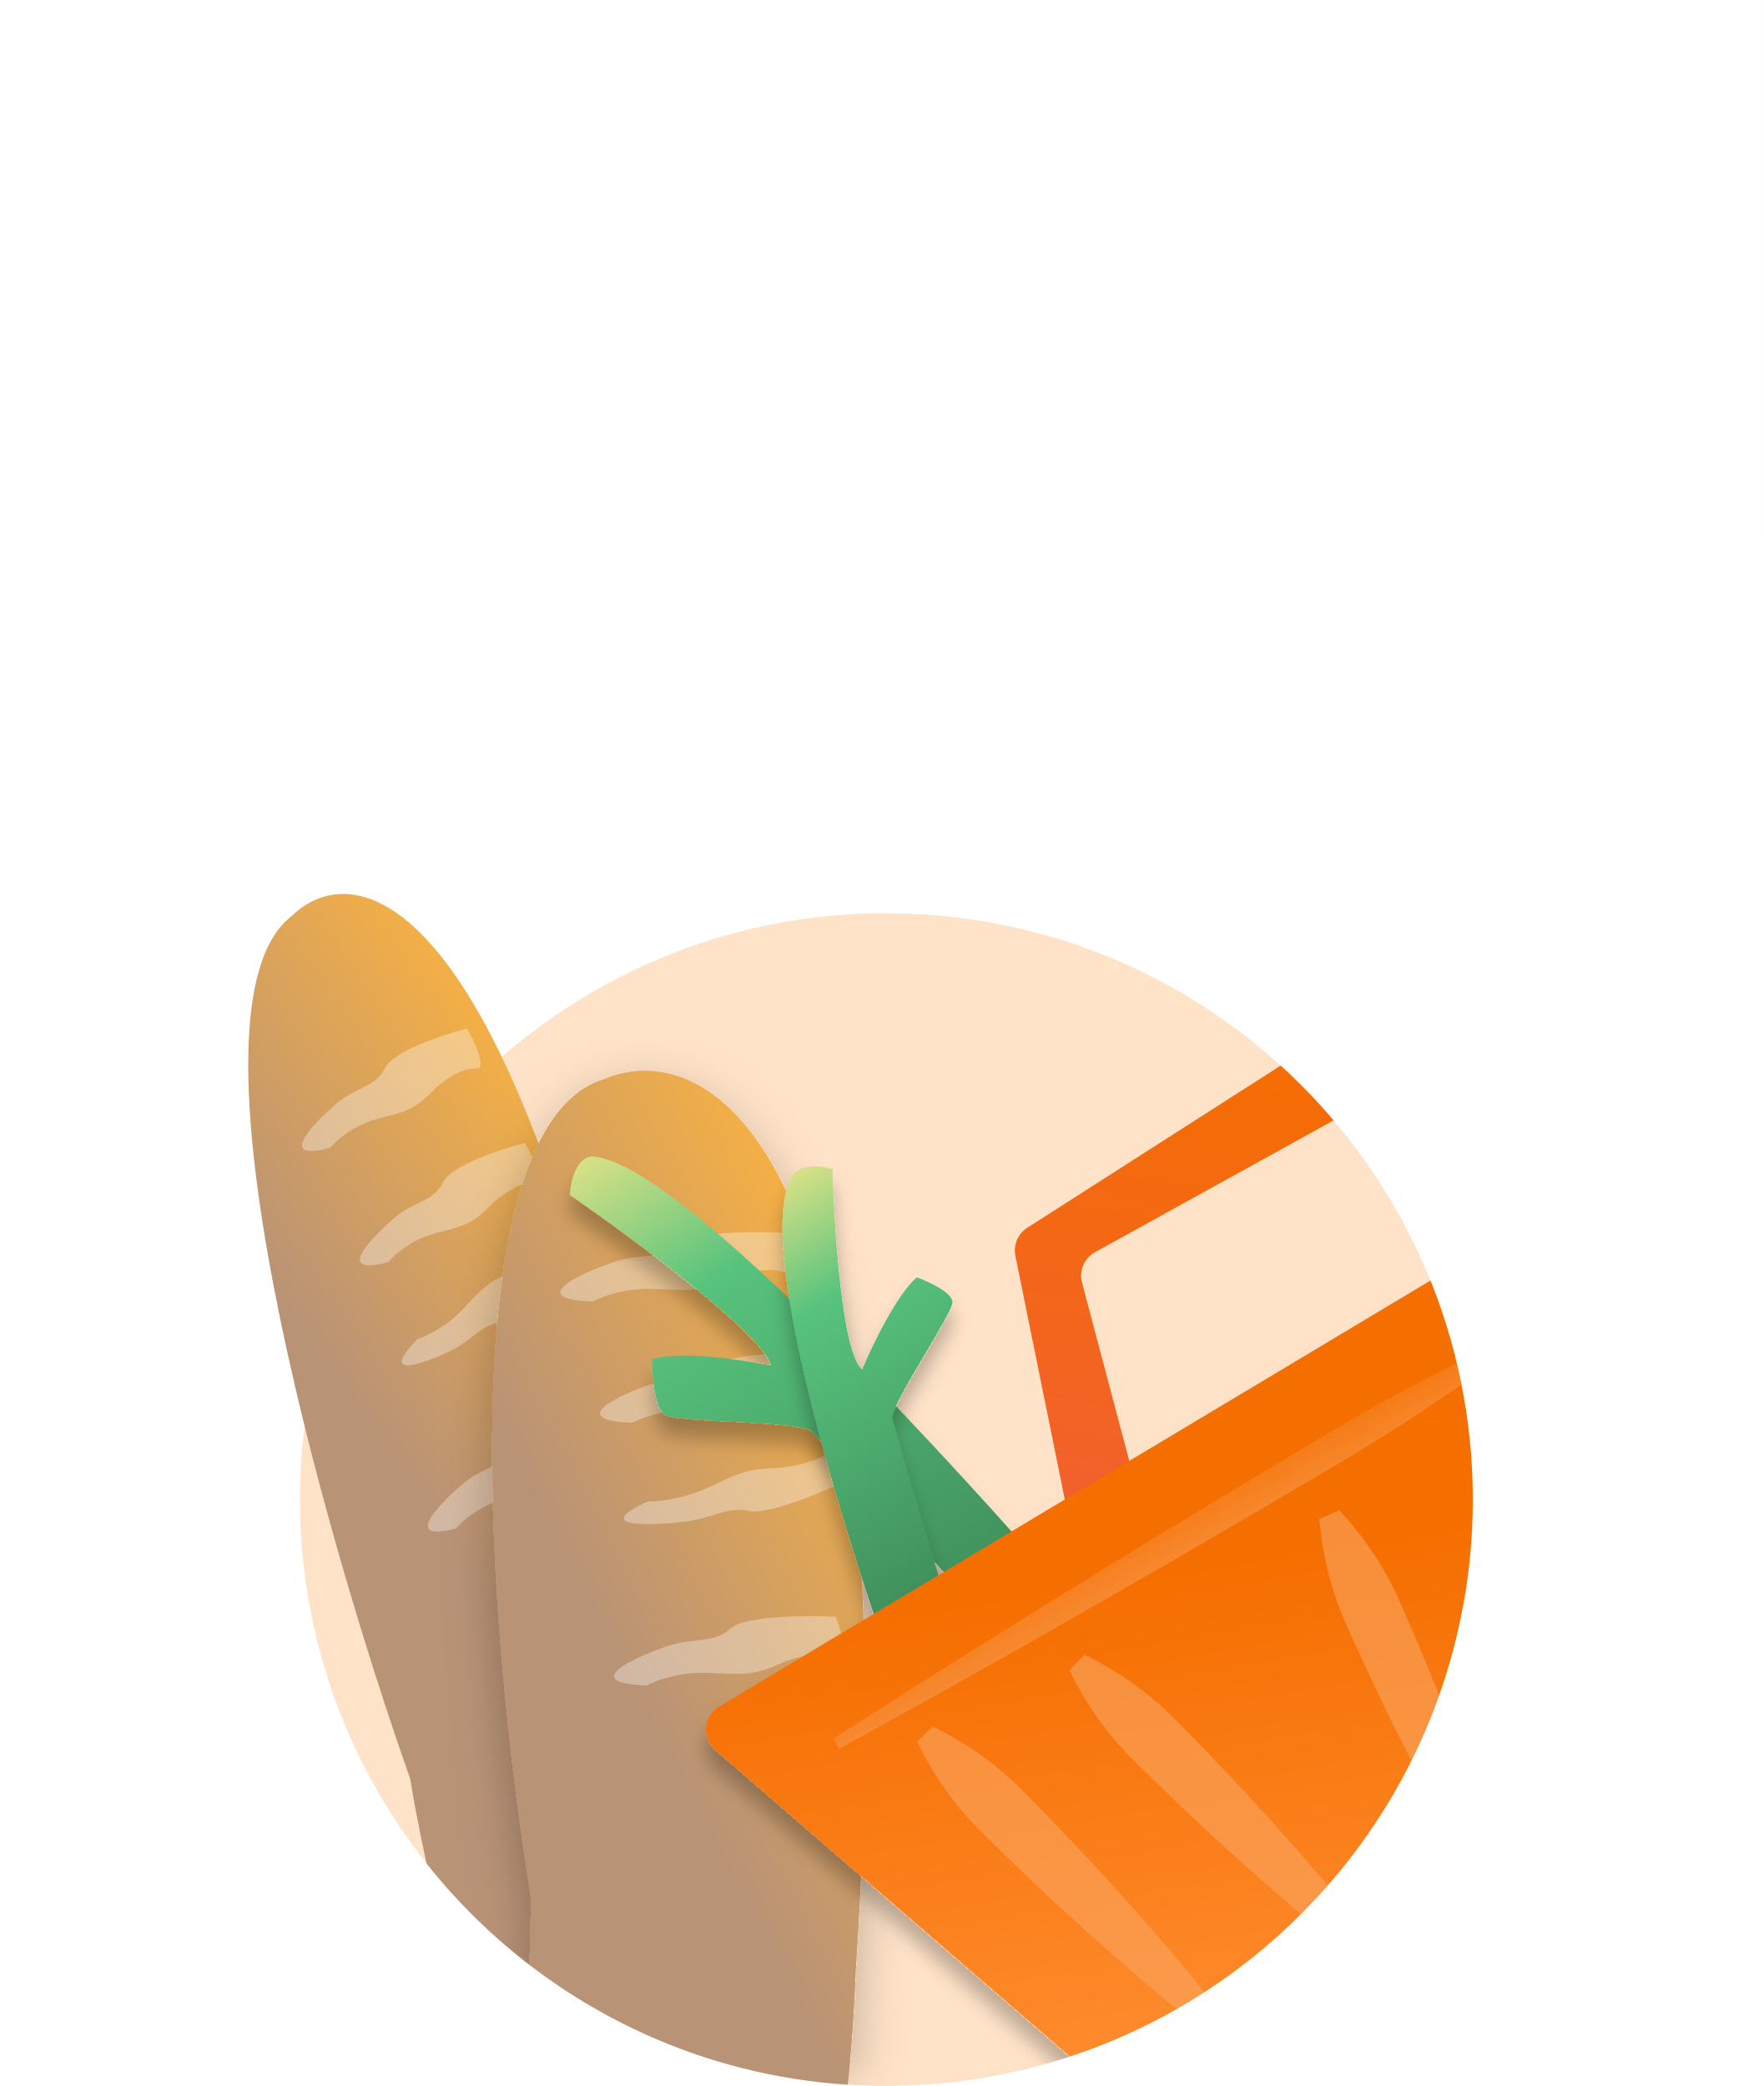
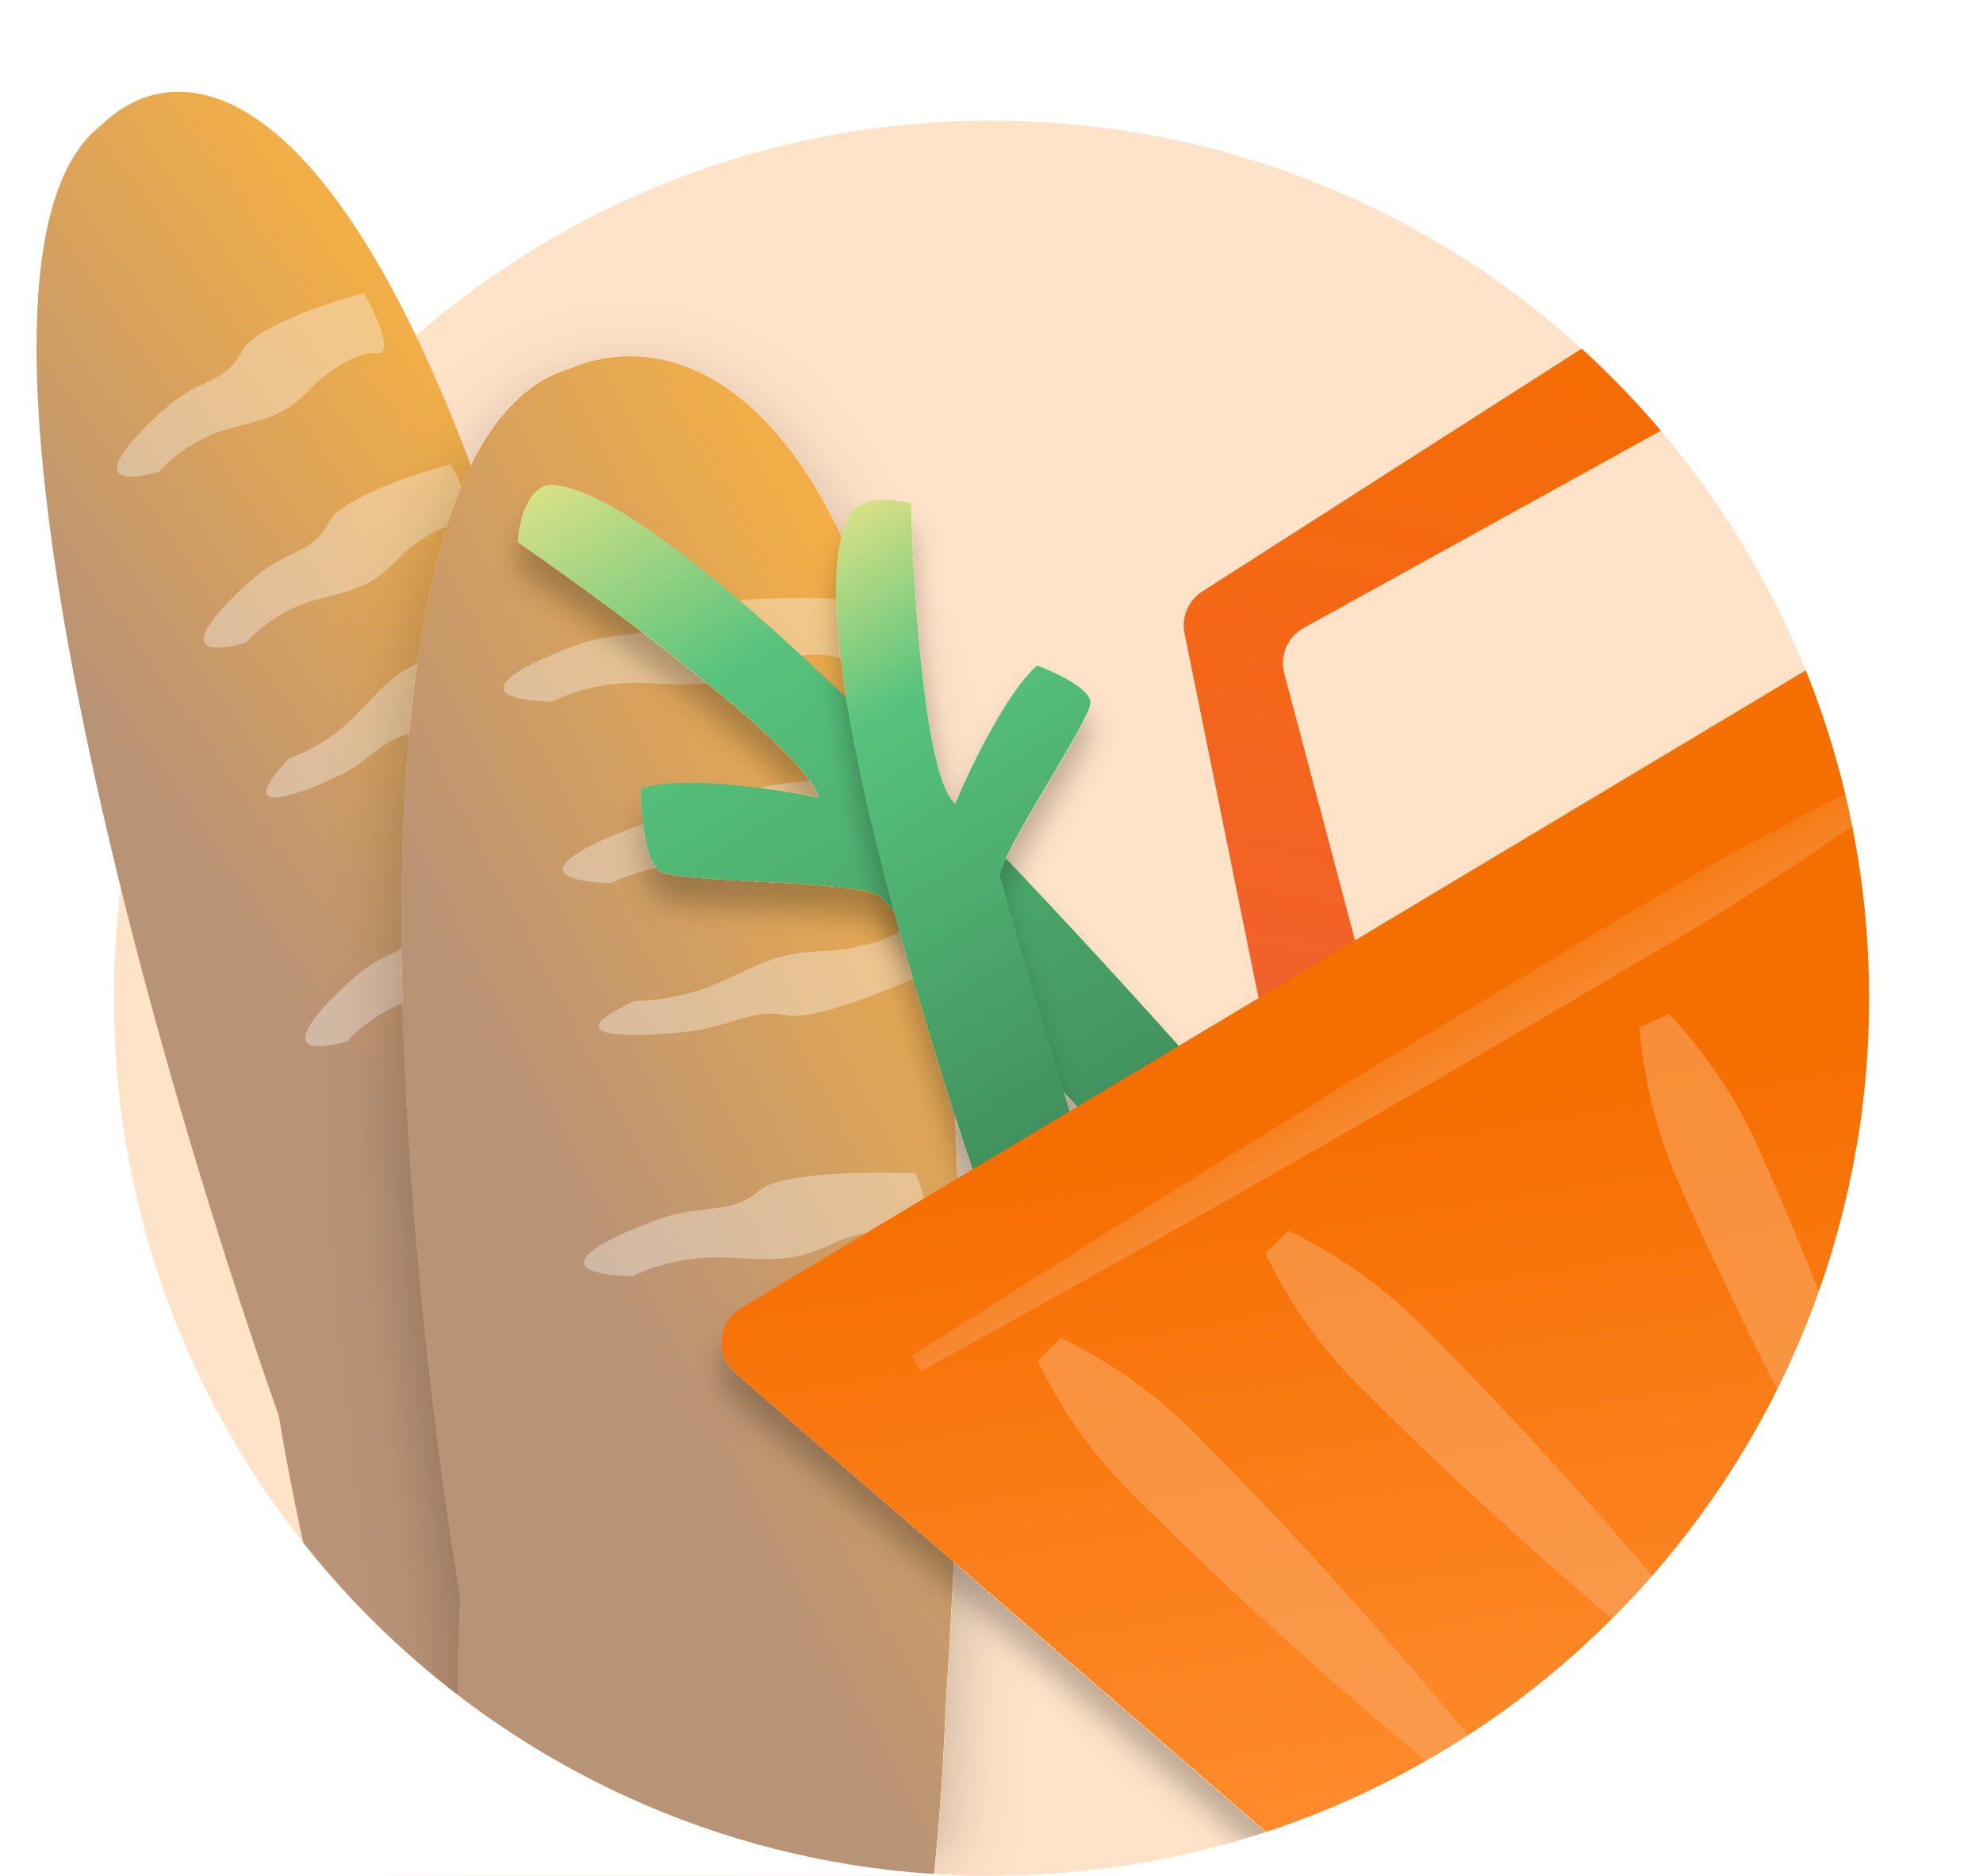
- <svg xmlns="http://www.w3.org/2000/svg" width="394" height="466" viewBox="0 0 394 466" fill="none">
-   <g clip-path="url(#clip0_234_4095)">
-     <rect width="394" height="466" fill="white" />
-     <circle cx="198" cy="335" r="131" fill="#FFE3C8" />
-     <path d="M65.109 204.683C39.024 224.844 71.917 341.526 91.624 397.347C96.769 428.781 108.521 467.614 113.753 483.1C170.834 555.875 163.757 454.766 153.084 395.114C123.296 203.269 82.023 188.225 65.109 204.683Z" fill="url(#paint0_linear_234_4095)" />
-     <path opacity="0.34" d="M99.066 263.989C100.934 260.319 111.976 256.682 117.263 255.323C119.044 258.427 121.902 264.56 119.089 264.262C116.276 263.964 112.018 267.021 110.24 268.586C105.425 273.765 103.426 273.837 96.985 275.573C91.832 276.961 87.988 280.402 86.71 281.95C73.828 285.42 83.975 275.545 88.346 271.884C92.715 268.223 96.731 268.577 99.066 263.989Z" fill="white" />
-     <path opacity="0.34" d="M86.129 238.442C87.997 234.772 99.039 231.135 104.327 229.776C106.107 232.88 108.965 239.013 106.152 238.715C103.34 238.417 99.081 241.474 97.304 243.04C92.489 248.218 90.49 248.291 84.049 250.026C78.896 251.414 75.052 254.856 73.774 256.403C60.891 259.873 71.039 249.998 75.409 246.337C79.779 242.676 83.794 243.03 86.129 238.442Z" fill="white" />
-     <path opacity="0.34" d="M114.236 323.478C116.104 319.807 127.146 316.171 132.434 314.811C134.214 317.915 137.072 324.049 134.259 323.751C131.447 323.452 127.188 326.509 125.411 328.075C120.596 333.253 118.597 333.326 112.156 335.061C107.003 336.449 103.159 339.891 101.881 341.438C88.998 344.908 99.146 335.033 103.516 331.372C107.886 327.711 111.901 328.065 114.236 323.478Z" fill="white" />
-     <path opacity="0.34" d="M111.939 295.491C115.388 295.325 123.942 287.138 127.787 283.065C126.748 280.272 124.326 275.328 122.949 277.902C121.573 280.477 117.19 282.974 115.171 283.9C109.087 286.036 107.922 287.752 103.186 292.682C99.396 296.626 94.993 298.608 93.264 299.106C83.791 308.966 95.934 304.05 100.775 301.697C105.616 299.344 107.628 295.697 111.939 295.491Z" fill="white" />
-     <path d="M226.817 280.53L239.525 343.193C240.092 345.99 242.551 348 245.405 348H250.202C254.14 348 257.011 344.269 256.001 340.462L241.7 286.526C240.995 283.866 242.189 281.067 244.598 279.736L305.825 245.911C309.062 244.123 309.926 239.861 307.641 236.953L304.365 232.783C302.456 230.353 299.015 229.771 296.413 231.436L229.463 274.284C227.376 275.619 226.325 278.101 226.817 280.53Z" fill="url(#paint1_linear_234_4095)" />
-     <g filter="url(#filter0_d_234_4095)">
-       <path d="M134.956 241.044C99.508 251.82 109.374 367.858 118.737 424.53C117.049 454.705 121.273 493.558 123.596 509.212C172.513 592.259 189.021 497.962 191.161 440.433C203.352 256.739 158.771 230.968 134.956 241.044Z" fill="url(#paint2_linear_234_4095)" />
-       <path opacity="0.34" d="M160.13 305.054C163.214 302.251 177.019 302.157 183.536 302.46C184.858 305.812 186.696 312.241 183.48 311.148C180.264 310.055 174.534 311.6 172.071 312.509C165.171 315.828 162.816 315.31 154.857 315.013C148.491 314.775 143.151 316.792 141.277 317.831C125.361 317.236 139.649 311.19 145.658 309.126C151.666 307.062 156.275 308.558 160.13 305.054Z" fill="white" />
-       <path opacity="0.34" d="M151.263 277.974C154.348 275.172 168.153 275.077 174.669 275.381C175.991 278.732 177.83 285.161 174.613 284.068C171.397 282.975 165.667 284.52 163.205 285.43C156.304 288.748 153.949 288.231 145.991 287.933C139.624 287.695 134.285 289.713 132.411 290.751C116.494 290.156 130.783 284.11 136.791 282.046C142.799 279.982 147.408 281.478 151.263 277.974Z" fill="white" />
-       <path opacity="0.34" d="M163.29 363.747C166.374 360.944 180.179 360.85 186.696 361.153C188.017 364.505 189.856 370.934 186.64 369.841C183.423 368.748 177.694 370.293 175.231 371.202C168.331 374.52 165.975 374.003 158.017 373.706C151.65 373.468 146.311 375.485 144.437 376.524C128.521 375.929 142.809 369.883 148.817 367.819C154.825 365.755 159.435 367.25 163.29 363.747Z" fill="white" />
-       <path opacity="0.34" d="M167.463 337.547C171.537 338.403 183.548 333.431 189.044 330.839C188.513 327.987 186.892 322.77 184.651 324.717C182.41 326.663 176.673 327.662 174.084 327.918C166.445 328.09 164.662 329.315 157.914 332.43C152.516 334.922 146.88 335.444 144.737 335.393C131.241 341.623 146.647 340.683 152.885 339.949C159.124 339.216 162.371 336.477 167.463 337.547Z" fill="white" />
+ <svg xmlns="http://www.w3.org/2000/svg" width="296" height="280" viewBox="0 0 296 280" fill="none">
+   <g clip-path="url(#clip0_563_5007)">
+     <rect width="296" height="280" fill="white" />
+     <circle cx="148" cy="149" r="131" fill="#FFE3C8" />
+     <path d="M15.109 18.683C-10.976 38.843 21.917 155.526 41.624 211.347C46.769 242.78 58.521 281.613 63.753 297.1C120.834 369.875 113.757 268.765 103.084 209.113C73.296 17.268 32.023 2.224 15.109 18.683Z" fill="url(#paint0_linear_563_5007)" />
+     <path opacity="0.34" d="M49.066 77.988C50.934 74.318 61.976 70.681 67.263 69.321C69.044 72.425 71.902 78.559 69.089 78.261C66.276 77.963 62.018 81.019 60.24 82.585C55.425 87.763 53.426 87.836 46.985 89.571C41.832 90.959 37.988 94.401 36.71 95.948C23.828 99.419 33.976 89.543 38.346 85.882C42.715 82.221 46.731 82.576 49.066 77.988Z" fill="white" />
+     <path opacity="0.34" d="M36.13 52.441C37.997 48.771 49.039 45.134 54.327 43.774C56.107 46.878 58.965 53.012 56.153 52.714C53.34 52.416 49.081 55.473 47.304 57.038C42.489 62.217 40.49 62.289 34.049 64.024C28.896 65.412 25.052 68.854 23.774 70.402C10.891 73.872 21.039 63.997 25.409 60.336C29.779 56.674 33.795 57.029 36.13 52.441Z" fill="white" />
+     <path opacity="0.34" d="M64.236 137.476C66.104 133.806 77.146 130.169 82.434 128.809C84.214 131.914 87.072 138.047 84.26 137.749C81.447 137.451 77.188 140.508 75.411 142.073C70.596 147.252 68.597 147.324 62.156 149.059C57.003 150.447 53.158 153.889 51.881 155.437C38.998 158.907 49.146 149.032 53.516 145.371C57.886 141.71 61.901 142.064 64.236 137.476Z" fill="white" />
+     <path opacity="0.34" d="M61.939 109.491C65.388 109.326 73.942 101.138 77.787 97.066C76.748 94.272 74.326 89.328 72.949 91.902C71.573 94.477 67.19 96.974 65.171 97.901C59.087 100.037 57.922 101.752 53.185 106.683C49.396 110.627 44.993 112.608 43.264 113.106C33.791 122.966 45.934 118.05 50.775 115.697C55.616 113.344 57.628 109.697 61.939 109.491Z" fill="white" />
+     <path d="M176.817 94.53L189.525 157.193C190.092 159.99 192.551 162 195.405 162H200.202C204.14 162 207.011 158.269 206.001 154.462L191.7 100.526C190.995 97.866 192.189 95.067 194.598 93.736L255.825 59.911C259.062 58.123 259.926 53.861 257.641 50.953L254.365 46.783C252.456 44.353 249.015 43.77 246.413 45.436L179.463 88.284C177.376 89.619 176.325 92.101 176.817 94.53Z" fill="url(#paint1_linear_563_5007)" />
+     <g filter="url(#filter0_d_563_5007)">
+       <path d="M84.956 55.044C49.508 65.82 59.374 181.858 68.737 238.53C67.049 268.706 71.273 307.558 73.597 323.213C122.513 406.259 139.021 311.962 141.161 254.433C153.352 70.739 108.771 44.968 84.956 55.044Z" fill="url(#paint2_linear_563_5007)" />
+       <path opacity="0.34" d="M110.13 119.054C113.214 116.252 127.019 116.157 133.536 116.461C134.857 119.812 136.696 126.241 133.48 125.148C130.264 124.055 124.534 125.601 122.071 126.51C115.171 129.828 112.816 129.311 104.857 129.013C98.491 128.775 93.151 130.793 91.277 131.831C75.361 131.236 89.649 125.19 95.657 123.126C101.666 121.062 106.275 122.558 110.13 119.054Z" fill="white" />
+       <path opacity="0.34" d="M101.263 91.974C104.348 89.172 118.153 89.077 124.669 89.381C125.991 92.732 127.83 99.161 124.613 98.068C121.397 96.975 115.667 98.52 113.205 99.43C106.304 102.748 103.949 102.231 95.991 101.933C89.624 101.695 84.285 103.713 82.411 104.751C66.494 104.156 80.783 98.11 86.791 96.046C92.799 93.982 97.408 95.478 101.263 91.974Z" fill="white" />
+       <path opacity="0.34" d="M113.29 177.748C116.374 174.945 130.179 174.851 136.696 175.154C138.017 178.505 139.856 184.934 136.64 183.842C133.423 182.749 127.694 184.294 125.231 185.203C118.331 188.521 115.975 188.004 108.017 187.706C101.65 187.468 96.311 189.486 94.437 190.525C78.52 189.93 92.809 183.884 98.817 181.82C104.825 179.756 109.435 181.251 113.29 177.748Z" fill="white" />
+       <path opacity="0.34" d="M117.463 151.547C121.537 152.403 133.548 147.431 139.044 144.839C138.513 141.987 136.892 136.77 134.651 138.717C132.41 140.663 126.673 141.662 124.084 141.917C116.445 142.09 114.662 143.315 107.914 146.43C102.516 148.921 96.88 149.444 94.737 149.393C81.241 155.622 96.647 154.682 102.885 153.949C109.124 153.216 112.371 150.476 117.463 151.547Z" fill="white" />
    </g>
-     <g filter="url(#filter1_d_234_4095)">
-       <path d="M132.614 258.38C154.306 260.127 227.903 342.739 261.99 383.827C267.965 390.958 279.599 411.546 284.669 420.948C278.648 422.283 265.176 421.842 259.451 409.402C253.726 396.962 204.849 344.325 181.126 319.561C176.22 317.285 151.356 317.827 148.512 316.049C146.237 314.627 145.669 307.24 145.669 303.724C151.415 301.62 165.792 303.734 172.263 305.054C170.216 297.867 141.422 276.631 127.28 266.912C127.907 259.498 131.097 258.134 132.614 258.38Z" fill="url(#paint3_linear_234_4095)" />
+     <g filter="url(#filter1_d_563_5007)">
+       <path d="M82.614 72.38C104.306 74.127 177.903 156.739 211.99 197.827C217.965 204.958 229.599 225.546 234.669 234.948C228.648 236.283 215.176 235.842 209.451 223.402C203.726 210.962 154.849 158.325 131.126 133.561C126.22 131.285 101.356 131.827 98.512 130.049C96.237 128.627 95.669 121.24 95.669 117.724C101.415 115.62 115.792 117.734 122.263 119.054C120.216 111.867 91.421 90.632 77.28 80.912C77.907 73.498 81.097 72.135 82.614 72.38Z" fill="url(#paint3_linear_563_5007)" />
    </g>
-     <g filter="url(#filter2_d_234_4095)">
-       <path d="M176.831 262.847C167.355 279.84 193.523 358.743 207.791 396.07C210.238 402.592 220.1 417.151 224.725 423.615C228.738 419.403 235.113 409.027 228.505 401.223C221.896 393.42 206.211 341.636 199.195 316.72C199.908 312.355 212.704 293.582 212.768 290.925C212.82 288.799 207.485 286.32 204.811 285.346C200.35 289.136 194.796 300.664 192.578 305.955C188.132 302.406 186.324 274.607 185.976 261.152C180.026 259.574 177.4 261.625 176.831 262.847Z" fill="url(#paint4_linear_234_4095)" />
+     <g filter="url(#filter2_d_563_5007)">
+       <path d="M126.831 76.847C117.355 93.841 143.523 172.743 157.791 210.07C160.238 216.593 170.1 231.151 174.725 237.615C178.738 233.403 185.113 223.027 178.505 215.224C171.896 207.42 156.211 155.636 149.195 130.72C149.908 126.355 162.704 107.582 162.768 104.925C162.82 102.8 157.485 100.32 154.811 99.347C150.35 103.136 144.796 114.665 142.578 119.955C138.132 116.406 136.324 88.607 135.976 75.152C130.026 73.575 127.4 75.625 126.831 76.847Z" fill="url(#paint4_linear_563_5007)" />
    </g>
-     <g filter="url(#filter3_d_234_4095)">
-       <path d="M159.773 390.925L242.69 462.637C244.662 464.343 247.51 464.58 249.737 463.223L349.863 402.216C352.041 400.889 353.142 398.329 352.608 395.835L329.757 289.198C328.895 285.177 324.335 283.195 320.807 285.307L160.615 381.239C157.109 383.339 156.682 388.252 159.773 390.925Z" fill="url(#paint5_linear_234_4095)" />
+     <g filter="url(#filter3_d_563_5007)">
+       <path d="M109.773 204.925L192.69 276.637C194.662 278.343 197.51 278.58 199.737 277.223L299.863 216.216C302.041 214.889 303.142 212.329 302.608 209.835L279.757 103.198C278.895 99.177 274.335 97.195 270.807 99.307L110.615 195.239C107.109 197.339 106.682 202.252 109.773 204.925Z" fill="url(#paint5_linear_563_5007)" />
    </g>
-     <path opacity="0.56" d="M208.32 385.68C207.171 386.829 206.022 387.978 204.873 389.127C205.606 390.627 206.378 392.088 207.188 393.512C210.429 399.204 214.283 404.283 218.75 408.75C234.383 424.383 250.851 439.183 268.152 453.148C269.388 454.145 270.628 455.138 271.873 456.127C273.022 454.978 274.171 453.829 275.32 452.68C274.331 451.436 273.338 450.196 272.34 448.96C258.375 431.658 243.576 415.191 227.942 399.558C223.476 395.091 218.396 391.237 212.704 387.996C211.281 387.186 209.819 386.414 208.32 385.68Z" fill="#F9A866" />
-     <path opacity="0.56" d="M242.32 369.68C241.171 370.829 240.022 371.978 238.873 373.127C239.606 374.627 240.378 376.088 241.188 377.512C244.429 383.204 248.283 388.283 252.75 392.75C268.383 408.383 284.851 423.183 302.152 437.148C303.388 438.145 304.628 439.138 305.873 440.127C307.022 438.978 308.171 437.829 309.32 436.68C308.331 435.436 307.338 434.196 306.34 432.96C292.375 415.658 277.576 399.191 261.942 383.558C257.476 379.091 252.396 375.237 246.704 371.996C245.281 371.186 243.819 370.414 242.32 369.68Z" fill="#F9A866" />
-     <path opacity="0.56" d="M299.168 337.372C297.683 338.031 296.198 338.691 294.713 339.351C294.859 341.014 295.054 342.655 295.299 344.274C296.28 350.751 298.052 356.875 300.616 362.648C309.591 382.854 319.645 402.58 330.776 421.827C331.571 423.202 332.372 424.574 333.178 425.944C334.663 425.285 336.148 424.625 337.633 423.965C337.157 422.449 336.675 420.935 336.188 419.423C329.369 398.26 321.472 377.576 312.497 357.371C309.933 351.598 306.576 346.177 302.428 341.108C301.391 339.84 300.304 338.595 299.168 337.372Z" fill="#F9A866" />
-     <path opacity="0.9" d="M336.458 302.137C336.011 301.385 335.564 300.633 335.117 299.881C332.485 301.105 329.868 302.355 327.265 303.63C316.855 308.728 306.683 314.228 296.75 320.13C261.983 340.784 227.541 361.985 193.423 383.731C190.986 385.285 188.551 386.841 186.117 388.4C186.564 389.152 187.011 389.904 187.458 390.656C189.991 389.265 192.522 387.87 195.052 386.473C230.467 366.911 265.559 346.802 300.325 326.148C310.259 320.247 319.954 313.944 329.41 307.24C331.774 305.565 334.124 303.864 336.458 302.137Z" fill="url(#paint6_linear_234_4095)" />
-     <path d="M394 571H1V357H68.841C79.304 418.875 133.148 466 198 466C262.852 466 316.696 418.875 327.159 357H394V571Z" fill="white" />
-     <path d="M394 571H198V466C270.349 466 329 407.349 329 335C329 262.651 270.349 204 198 204V120H394V571Z" fill="white" />
+     <path opacity="0.56" d="M158.32 199.68C157.171 200.829 156.022 201.978 154.873 203.127C155.606 204.627 156.378 206.088 157.188 207.512C160.429 213.204 164.283 218.283 168.75 222.75C184.383 238.383 200.851 253.183 218.152 267.148C219.388 268.145 220.628 269.138 221.873 270.127C223.022 268.978 224.171 267.829 225.32 266.68C224.331 265.436 223.338 264.196 222.34 262.96C208.375 245.658 193.576 229.191 177.942 213.558C173.476 209.091 168.396 205.237 162.704 201.996C161.281 201.186 159.819 200.414 158.32 199.68Z" fill="#F9A866" />
+     <path opacity="0.56" d="M192.32 183.68C191.171 184.829 190.022 185.978 188.873 187.127C189.606 188.627 190.378 190.088 191.188 191.512C194.429 197.204 198.283 202.283 202.75 206.75C218.383 222.383 234.851 237.183 252.152 251.148C253.388 252.145 254.628 253.138 255.873 254.127C257.022 252.978 258.171 251.829 259.32 250.68C258.331 249.436 257.338 248.196 256.34 246.96C242.375 229.658 227.576 213.191 211.942 197.558C207.476 193.091 202.396 189.237 196.704 185.996C195.281 185.186 193.819 184.414 192.32 183.68Z" fill="#F9A866" />
+     <path opacity="0.56" d="M249.168 151.372C247.683 152.031 246.198 152.691 244.713 153.351C244.859 155.014 245.054 156.655 245.299 158.274C246.28 164.751 248.052 170.875 250.616 176.648C259.591 196.854 269.645 216.58 280.776 235.827C281.571 237.202 282.372 238.574 283.178 239.944C284.663 239.285 286.148 238.625 287.633 237.965C287.157 236.449 286.675 234.935 286.188 233.423C279.369 212.26 271.472 191.576 262.497 171.371C259.933 165.598 256.576 160.177 252.428 155.108C251.391 153.84 250.304 152.595 249.168 151.372Z" fill="#F9A866" />
+     <path opacity="0.9" d="M286.458 116.137C286.011 115.385 285.564 114.633 285.117 113.881C282.485 115.105 279.868 116.355 277.265 117.63C266.855 122.728 256.683 128.228 246.75 134.13C211.983 154.784 177.541 175.985 143.423 197.731C140.986 199.285 138.551 200.841 136.117 202.4C136.564 203.152 137.011 203.904 137.458 204.656C139.991 203.265 142.522 201.87 145.052 200.473C180.467 180.911 215.559 160.802 250.325 140.148C260.259 134.247 269.954 127.944 279.41 121.24C281.774 119.565 284.124 117.864 286.458 116.137Z" fill="url(#paint6_linear_563_5007)" />
+     <path d="M344 385H-49V171H18.841C29.304 232.875 83.148 280 148 280C212.852 280 266.696 232.875 277.159 171H344V385Z" fill="white" />
+     <path d="M344 385H148V280C220.349 280 279 221.349 279 149C279 76.651 220.349 18 148 18V-66H344V385Z" fill="white" />
  </g>
  <defs>
-     <filter id="filter0_d_234_4095" x="98.756" y="231.975" width="105.677" height="325.188" filterUnits="userSpaceOnUse" color-interpolation-filters="sRGB">
+     <filter id="filter0_d_563_5007" x="48.756" y="45.976" width="105.677" height="325.187" filterUnits="userSpaceOnUse" color-interpolation-filters="sRGB">
      <feFlood flood-opacity="0" result="BackgroundImageFix" />
      <feColorMatrix in="SourceAlpha" type="matrix" values="0 0 0 0 0 0 0 0 0 0 0 0 0 0 0 0 0 0 127 0" result="hardAlpha" />
      <feOffset dy="4" />
      <feGaussianBlur stdDeviation="5.6" />
      <feComposite in2="hardAlpha" operator="out" />
      <feColorMatrix type="matrix" values="0 0 0 0 0 0 0 0 0 0 0 0 0 0 0 0 0 0 0.25 0" />
-       <feBlend mode="normal" in2="BackgroundImageFix" result="effect1_dropShadow_234_4095" />
-       <feBlend mode="normal" in="SourceGraphic" in2="effect1_dropShadow_234_4095" result="shape" />
+       <feBlend mode="normal" in2="BackgroundImageFix" result="effect1_dropShadow_563_5007" />
+       <feBlend mode="normal" in="SourceGraphic" in2="effect1_dropShadow_563_5007" result="shape" />
    </filter>
-     <filter id="filter1_d_234_4095" x="123.28" y="258.353" width="165.389" height="171.11" filterUnits="userSpaceOnUse" color-interpolation-filters="sRGB">
+     <filter id="filter1_d_563_5007" x="73.28" y="72.353" width="165.389" height="171.109" filterUnits="userSpaceOnUse" color-interpolation-filters="sRGB">
      <feFlood flood-opacity="0" result="BackgroundImageFix" />
      <feColorMatrix in="SourceAlpha" type="matrix" values="0 0 0 0 0 0 0 0 0 0 0 0 0 0 0 0 0 0 127 0" result="hardAlpha" />
      <feOffset dy="4" />
      <feGaussianBlur stdDeviation="2" />
      <feComposite in2="hardAlpha" operator="out" />
      <feColorMatrix type="matrix" values="0 0 0 0 0 0 0 0 0 0 0 0 0 0 0 0 0 0 0.25 0" />
-       <feBlend mode="normal" in2="BackgroundImageFix" result="effect1_dropShadow_234_4095" />
-       <feBlend mode="normal" in="SourceGraphic" in2="effect1_dropShadow_234_4095" result="shape" />
+       <feBlend mode="normal" in2="BackgroundImageFix" result="effect1_dropShadow_563_5007" />
+       <feBlend mode="normal" in="SourceGraphic" in2="effect1_dropShadow_563_5007" result="shape" />
    </filter>
-     <filter id="filter2_d_234_4095" x="170.812" y="260.579" width="64.553" height="171.036" filterUnits="userSpaceOnUse" color-interpolation-filters="sRGB">
+     <filter id="filter2_d_563_5007" x="120.812" y="74.578" width="64.553" height="171.037" filterUnits="userSpaceOnUse" color-interpolation-filters="sRGB">
      <feFlood flood-opacity="0" result="BackgroundImageFix" />
      <feColorMatrix in="SourceAlpha" type="matrix" values="0 0 0 0 0 0 0 0 0 0 0 0 0 0 0 0 0 0 127 0" result="hardAlpha" />
      <feOffset dy="4" />
      <feGaussianBlur stdDeviation="2" />
      <feComposite in2="hardAlpha" operator="out" />
      <feColorMatrix type="matrix" values="0 0 0 0 0 0 0 0 0 0 0 0 0 0 0 0 0 0 0.25 0" />
-       <feBlend mode="normal" in2="BackgroundImageFix" result="effect1_dropShadow_234_4095" />
-       <feBlend mode="normal" in="SourceGraphic" in2="effect1_dropShadow_234_4095" result="shape" />
+       <feBlend mode="normal" in2="BackgroundImageFix" result="effect1_dropShadow_563_5007" />
+       <feBlend mode="normal" in="SourceGraphic" in2="effect1_dropShadow_563_5007" result="shape" />
    </filter>
-     <filter id="filter3_d_234_4095" x="153.697" y="284.451" width="203.044" height="187.649" filterUnits="userSpaceOnUse" color-interpolation-filters="sRGB">
+     <filter id="filter3_d_563_5007" x="103.697" y="98.451" width="203.044" height="187.648" filterUnits="userSpaceOnUse" color-interpolation-filters="sRGB">
      <feFlood flood-opacity="0" result="BackgroundImageFix" />
      <feColorMatrix in="SourceAlpha" type="matrix" values="0 0 0 0 0 0 0 0 0 0 0 0 0 0 0 0 0 0 127 0" result="hardAlpha" />
      <feOffset dy="4" />
      <feGaussianBlur stdDeviation="2" />
      <feComposite in2="hardAlpha" operator="out" />
      <feColorMatrix type="matrix" values="0 0 0 0 0 0 0 0 0 0 0 0 0 0 0 0 0 0 0.25 0" />
-       <feBlend mode="normal" in2="BackgroundImageFix" result="effect1_dropShadow_234_4095" />
-       <feBlend mode="normal" in="SourceGraphic" in2="effect1_dropShadow_234_4095" result="shape" />
+       <feBlend mode="normal" in2="BackgroundImageFix" result="effect1_dropShadow_563_5007" />
+       <feBlend mode="normal" in="SourceGraphic" in2="effect1_dropShadow_563_5007" result="shape" />
    </filter>
-     <linearGradient id="paint0_linear_234_4095" x1="93.09" y1="333.719" x2="165.024" y2="283.106" gradientUnits="userSpaceOnUse">
+     <linearGradient id="paint0_linear_563_5007" x1="43.09" y1="147.718" x2="115.024" y2="97.106" gradientUnits="userSpaceOnUse">
      <stop stop-color="#B99376" />
      <stop offset="1" stop-color="#FFB53D" />
    </linearGradient>
-     <linearGradient id="paint1_linear_234_4095" x1="269" y1="228.5" x2="244" y2="365.5" gradientUnits="userSpaceOnUse">
+     <linearGradient id="paint1_linear_563_5007" x1="219" y1="42.5" x2="194" y2="179.5" gradientUnits="userSpaceOnUse">
      <stop stop-color="#F56E00" />
      <stop offset="1" stop-color="#F15D38" />
    </linearGradient>
-     <linearGradient id="paint2_linear_234_4095" x1="136.049" y1="366.916" x2="222.492" y2="322.23" gradientUnits="userSpaceOnUse">
+     <linearGradient id="paint2_linear_563_5007" x1="86.049" y1="180.917" x2="172.492" y2="136.23" gradientUnits="userSpaceOnUse">
      <stop stop-color="#B99376" />
      <stop offset="1" stop-color="#FFB53D" />
    </linearGradient>
-     <linearGradient id="paint3_linear_234_4095" x1="144.673" y1="250.296" x2="258.646" y2="436.847" gradientUnits="userSpaceOnUse">
+     <linearGradient id="paint3_linear_563_5007" x1="94.673" y1="64.296" x2="208.646" y2="250.847" gradientUnits="userSpaceOnUse">
      <stop stop-color="#D8E186" />
      <stop offset="0.173" stop-color="#57C37D" />
      <stop offset="1" stop-color="#2A5D3C" />
    </linearGradient>
-     <linearGradient id="paint4_linear_234_4095" x1="164.678" y1="269.785" x2="249.776" y2="408.215" gradientUnits="userSpaceOnUse">
+     <linearGradient id="paint4_linear_563_5007" x1="114.678" y1="83.785" x2="199.776" y2="222.215" gradientUnits="userSpaceOnUse">
      <stop stop-color="#D8E186" />
      <stop offset="0.173" stop-color="#57C37D" />
      <stop offset="1" stop-color="#2A5D3C" />
    </linearGradient>
-     <linearGradient id="paint5_linear_234_4095" x1="236" y1="354.5" x2="253.5" y2="465.5" gradientUnits="userSpaceOnUse">
+     <linearGradient id="paint5_linear_563_5007" x1="186" y1="168.5" x2="203.5" y2="279.5" gradientUnits="userSpaceOnUse">
      <stop stop-color="#F56E00" />
      <stop offset="1" stop-color="#FF8D30" />
    </linearGradient>
-     <linearGradient id="paint6_linear_234_4095" x1="277.158" y1="360.758" x2="260.031" y2="329.322" gradientUnits="userSpaceOnUse">
+     <linearGradient id="paint6_linear_563_5007" x1="227.158" y1="174.758" x2="210.031" y2="143.322" gradientUnits="userSpaceOnUse">
      <stop stop-color="#F9A866" />
      <stop offset="1" stop-color="#F46E00" />
    </linearGradient>
-     <clipPath id="clip0_234_4095">
-       <rect width="394" height="466" fill="white" />
+     <clipPath id="clip0_563_5007">
+       <rect width="296" height="280" fill="white" />
    </clipPath>
  </defs>
</svg>
